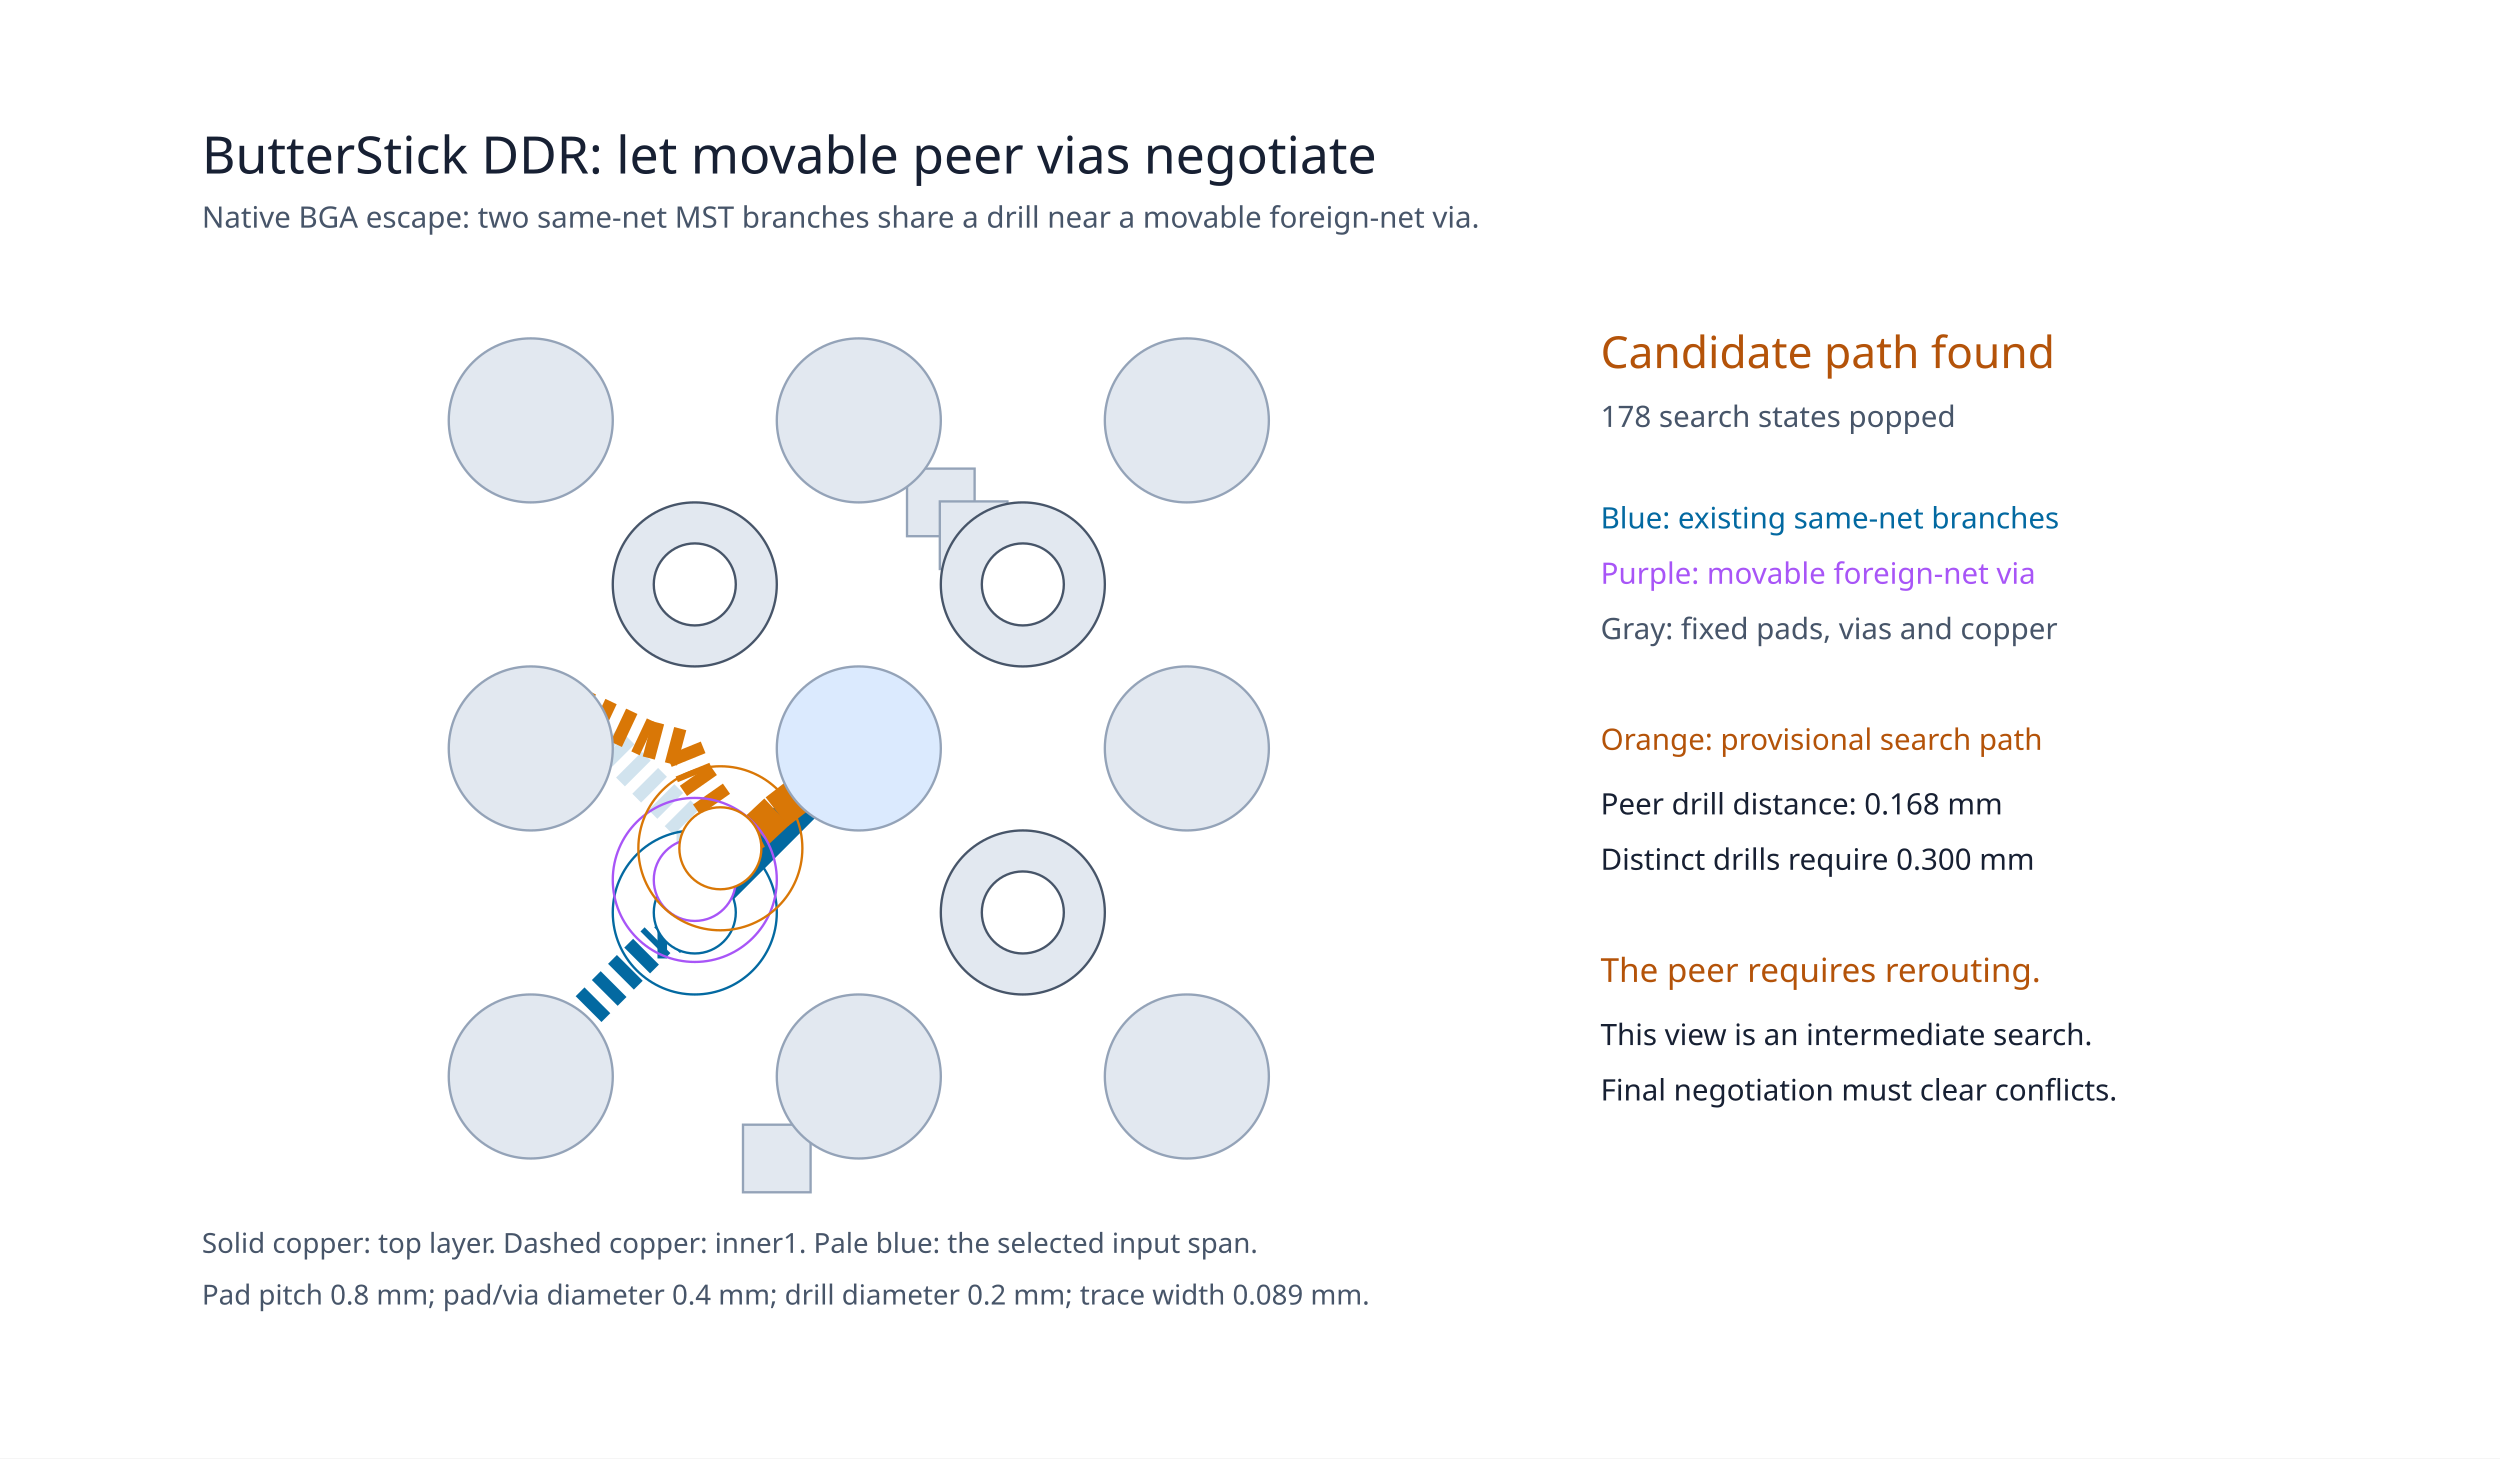
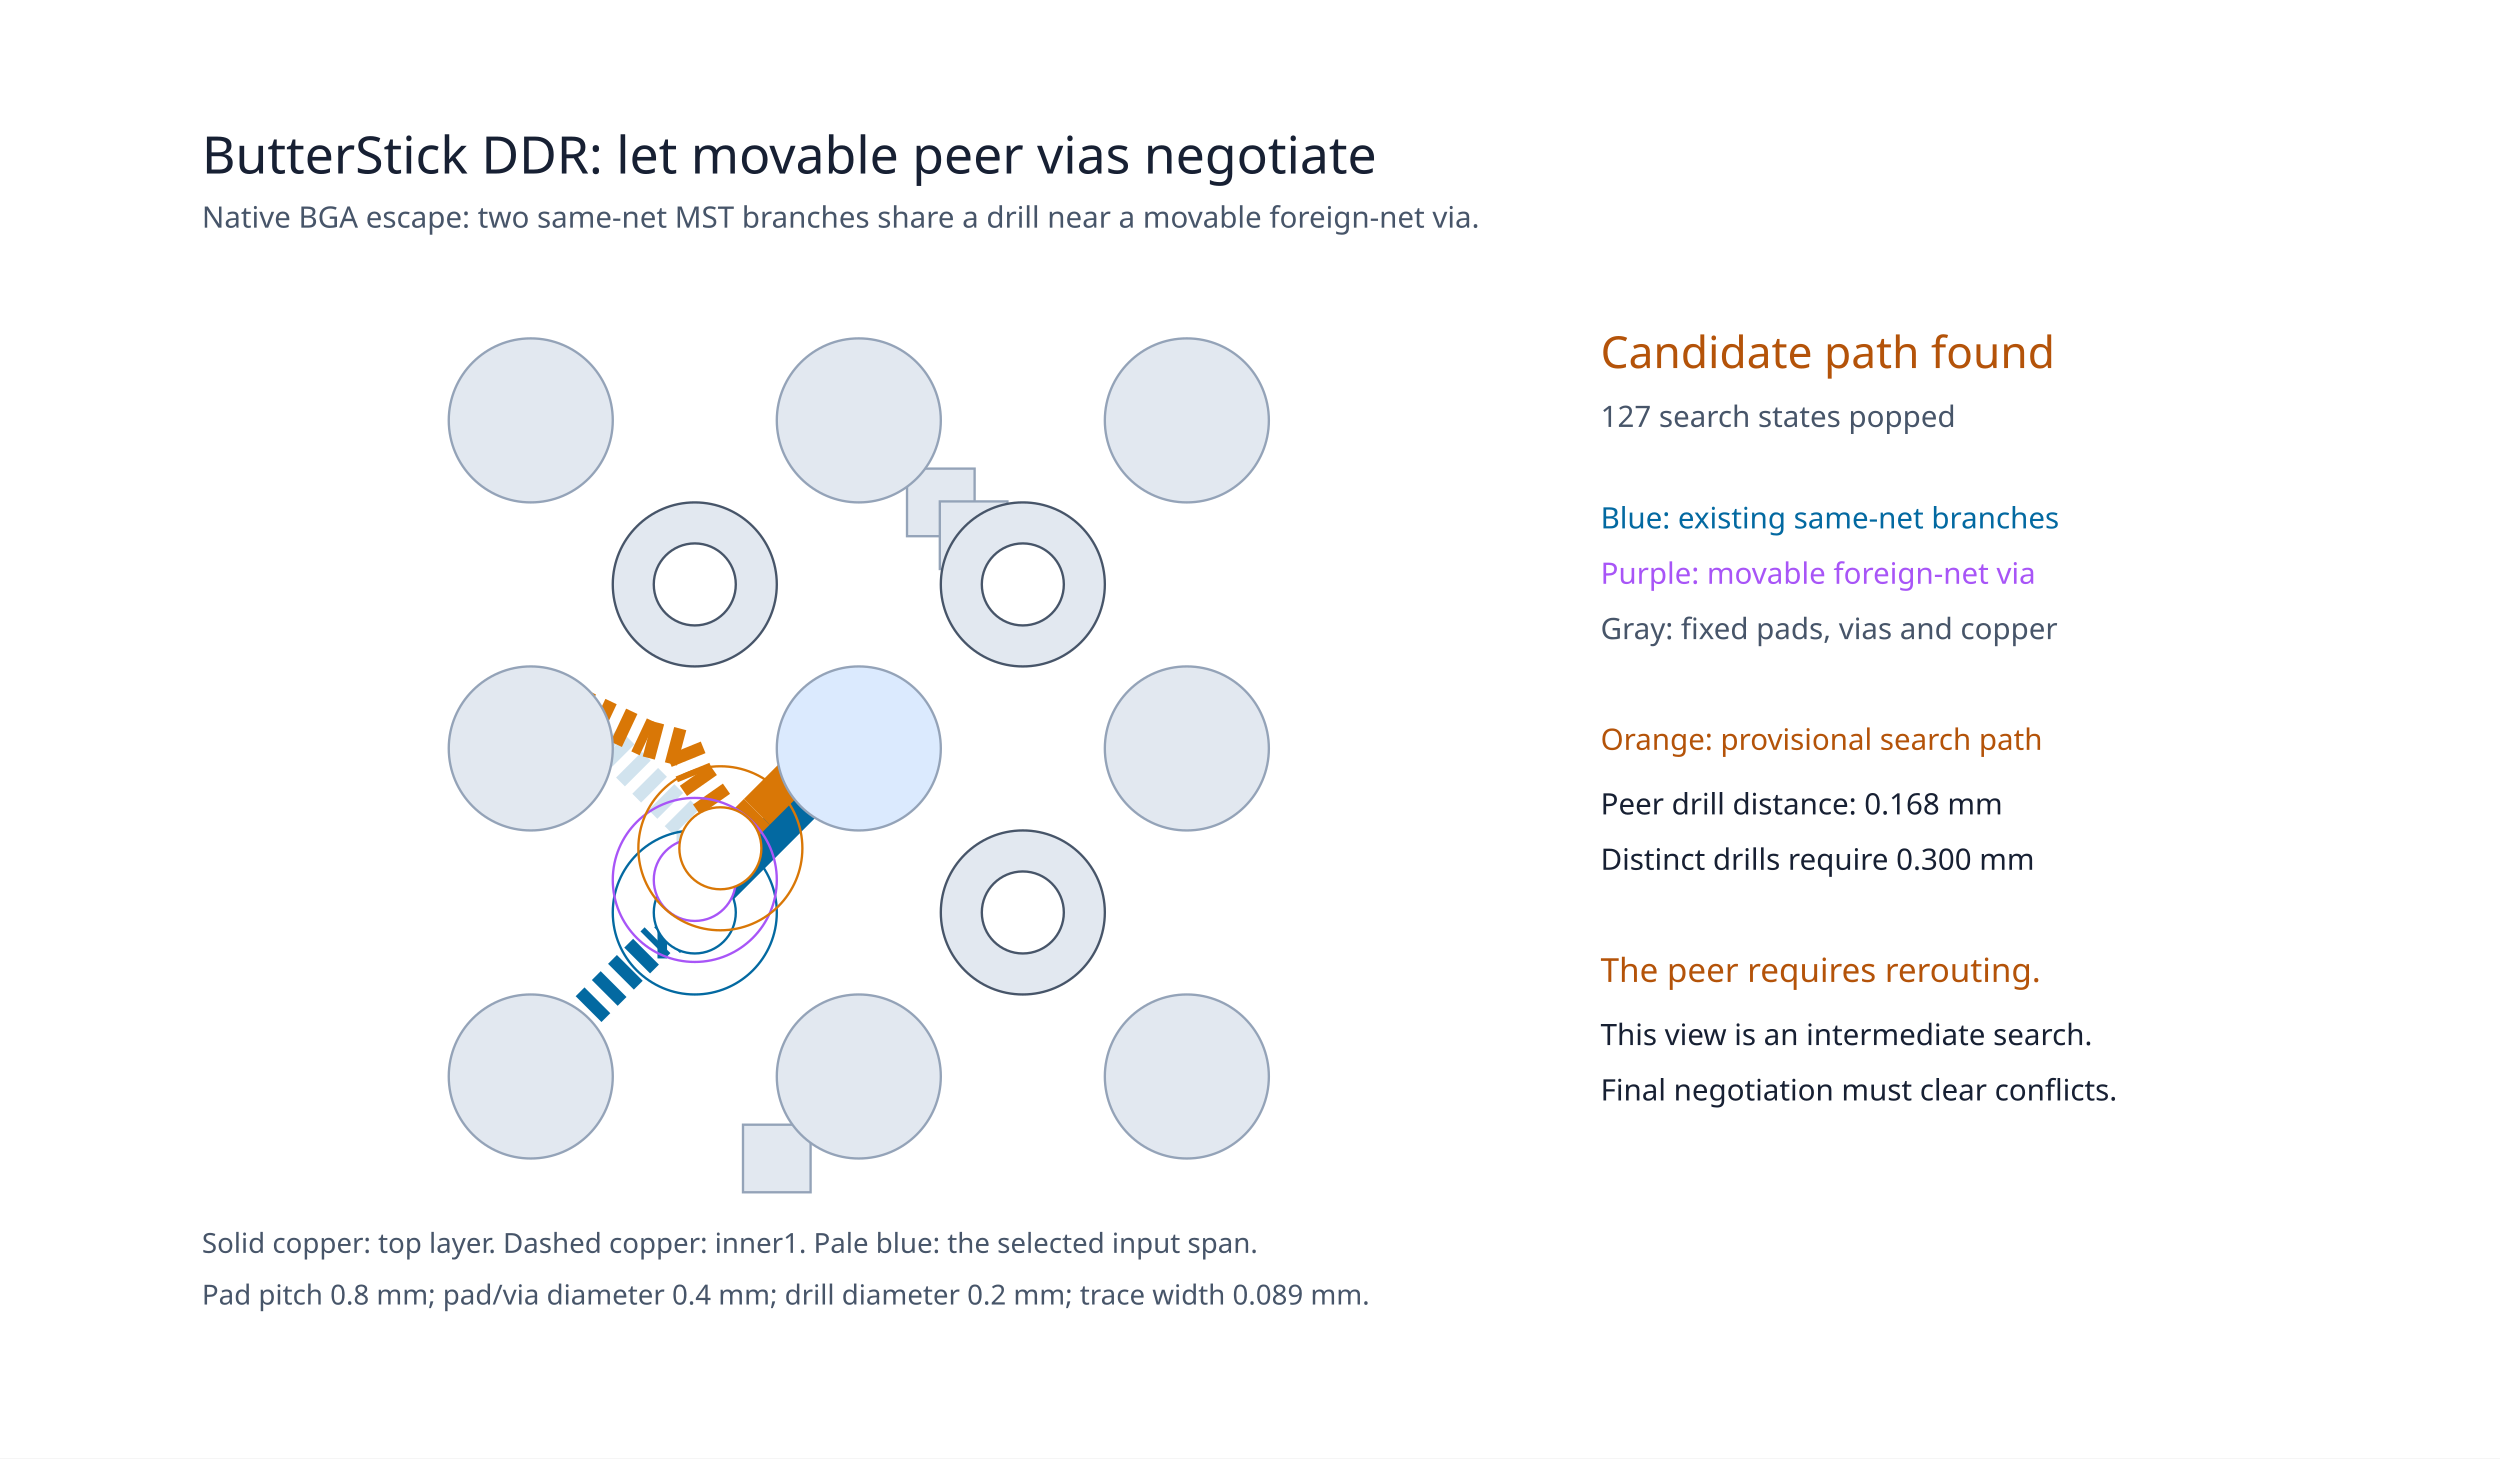
<svg xmlns="http://www.w3.org/2000/svg" width="1200" height="700" viewBox="0 0 1200 700">
  <rect width="100%" height="100%" fill="white" />
  <g>
-     <polyline data-points="223.97232913453288,331.9723291345328 241.3333333333333,349.3333333333333" data-type="line" data-label="" points="266.947,334.033 282.324,349.41" fill="none" stroke="rgba(3,105,161,0.18)" stroke-linejoin="round" stroke-width="17.517" stroke-dasharray="6 5" />
+     <polyline data-points="223.97232913453288,331.9723291345328 241.3333333333333,349.3333333333333" data-type="line" data-label="" points="266.947,334.033 282.324,349.41" fill="none" stroke="rgba(3,105,161,0.18)" stroke-width="17.517" stroke-dasharray="6 5" />
  </g>
  <g>
-     <polyline data-points="241.3333333333333,349.3333333333333 254.66666666666674,360.44444444444446" data-type="line" data-label="" points="282.324,349.41 294.133,359.251" fill="none" stroke="rgba(3,105,161,0.18)" stroke-linejoin="round" stroke-width="17.517" stroke-dasharray="6 5" />
+     <polyline data-points="241.3333333333333,349.3333333333333 254.66666666666674,360.44444444444446" data-type="line" data-label="" points="282.324,349.41 294.133,359.251" fill="none" stroke="rgba(3,105,161,0.18)" stroke-width="17.517" stroke-dasharray="6 5" />
  </g>
  <g>
-     <polyline data-points="254.66666666666674,360.44444444444446 299.1111111111112,404.8888888888889" data-type="line" data-label="" points="294.133,359.251 333.498,398.616" fill="none" stroke="rgba(3,105,161,0.18)" stroke-linejoin="round" stroke-width="17.517" stroke-dasharray="6 5" />
+     <polyline data-points="254.66666666666674,360.44444444444446 299.1111111111112,404.8888888888889" data-type="line" data-label="" points="294.133,359.251 333.498,398.616" fill="none" stroke="rgba(3,105,161,0.18)" stroke-width="17.517" stroke-dasharray="6 5" />
  </g>
  <g>
-     <polyline data-points="299.1111111111112,404.8888888888889 299.1111111111112,416" data-type="line" data-label="" points="333.498,398.616 333.498,408.457" fill="none" stroke="rgba(3,105,161,0.18)" stroke-linejoin="round" stroke-width="17.517" stroke-dasharray="6 5" />
+     <polyline data-points="299.1111111111112,404.8888888888889 299.1111111111112,416" data-type="line" data-label="" points="333.498,398.616 333.498,408.457" fill="none" stroke="rgba(3,105,161,0.18)" stroke-width="17.517" stroke-dasharray="6 5" />
  </g>
  <g>
-     <polyline data-points="299.1111111111112,416 299.55555555555566,431.1111111111111" data-type="line" data-label="" points="333.498,408.457 333.892,421.841" fill="none" stroke="rgba(3,105,161,0.18)" stroke-linejoin="round" stroke-width="17.517" stroke-dasharray="6 5" />
+     <polyline data-points="299.1111111111112,416 299.55555555555566,431.1111111111111" data-type="line" data-label="" points="333.498,408.457 333.892,421.841" fill="none" stroke="rgba(3,105,161,0.18)" stroke-width="17.517" stroke-dasharray="6 5" />
  </g>
  <g>
-     <polyline data-points="299.55555555555566,431.1111111111111 299.1113333333321,449.3331111111111" data-type="line" data-label="" points="333.892,421.841 333.499,437.981" fill="none" stroke="rgba(3,105,161,0.18)" stroke-linejoin="round" stroke-width="17.517" stroke-dasharray="6 5" />
+     <polyline data-points="299.55555555555566,431.1111111111111 299.1113333333321,449.3331111111111" data-type="line" data-label="" points="333.892,421.841 333.499,437.981" fill="none" stroke="rgba(3,105,161,0.18)" stroke-width="17.517" stroke-dasharray="6 5" />
  </g>
  <g>
-     <polyline data-points="299.1113333333321,449.3331111111111 299.1113333333333,449.3331111111111" data-type="line" data-label="" points="333.499,437.981 333.499,437.981" fill="none" stroke="rgba(3,105,161,0.18)" stroke-linejoin="round" stroke-width="17.517" />
+     <polyline data-points="299.1113333333321,449.3331111111111 299.1113333333333,449.3331111111111" data-type="line" data-label="" points="333.499,437.981 333.499,437.981" fill="none" stroke="rgba(3,105,161,0.18)" stroke-width="17.517" />
  </g>
  <g>
-     <polyline data-points="299.1113333333333,449.3331111111111 388,360.44444444444446" data-type="line" data-label="" points="333.499,437.981 412.229,359.251" fill="none" stroke="rgba(3,105,161,0.18)" stroke-linejoin="round" stroke-width="17.517" />
+     <polyline data-points="299.1113333333333,449.3331111111111 388,360.44444444444446" data-type="line" data-label="" points="333.499,437.981 412.229,359.251" fill="none" stroke="rgba(3,105,161,0.18)" stroke-width="17.517" />
  </g>
  <g>
-     <polyline data-points="223.97232913453288,519.2845000160264 278.8916254920158,464.36520365854346" data-type="line" data-label="" points="266.947,499.938 315.59,451.295" fill="none" stroke="#0369a1" stroke-linejoin="round" stroke-width="17.517" stroke-dasharray="6 5" />
+     <polyline data-points="223.97232913453288,519.2845000160264 278.8916254920158,464.36520365854346" data-type="line" data-label="" points="266.947,499.938 315.59,451.295" fill="none" stroke="#0369a1" stroke-width="17.517" stroke-dasharray="6 5" />
  </g>
  <g>
-     <polyline data-points="278.8916254920158,464.36520365854346 284.07924078589974,464.36520365854346" data-type="line" data-label="" points="315.59,451.295 320.184,451.295" fill="none" stroke="#0369a1" stroke-linejoin="round" stroke-width="17.517" stroke-dasharray="6 5" />
+     <polyline data-points="278.8916254920158,464.36520365854346 284.07924078589974,464.36520365854346" data-type="line" data-label="" points="315.59,451.295 320.184,451.295" fill="none" stroke="#0369a1" stroke-width="17.517" stroke-dasharray="6 5" />
  </g>
  <g>
-     <polyline data-points="284.07924078589974,464.36520365854346 299.1113333333321,449.3331111111111" data-type="line" data-label="" points="320.184,451.295 333.499,437.981" fill="none" stroke="#0369a1" stroke-linejoin="round" stroke-width="17.517" stroke-dasharray="6 5" />
+     <polyline data-points="284.07924078589974,464.36520365854346 299.1113333333321,449.3331111111111" data-type="line" data-label="" points="320.184,451.295 333.499,437.981" fill="none" stroke="#0369a1" stroke-width="17.517" stroke-dasharray="6 5" />
  </g>
  <g>
-     <polyline data-points="299.1113333333321,449.3331111111111 299.1113333333333,449.3331111111111" data-type="line" data-label="" points="333.499,437.981 333.499,437.981" fill="none" stroke="#0369a1" stroke-linejoin="round" stroke-width="17.517" />
+     <polyline data-points="299.1113333333321,449.3331111111111 299.1113333333333,449.3331111111111" data-type="line" data-label="" points="333.499,437.981 333.499,437.981" fill="none" stroke="#0369a1" stroke-width="17.517" />
  </g>
  <g>
-     <polyline data-points="299.1113333333333,449.3331111111111 388,360.44444444444446" data-type="line" data-label="" points="333.499,437.981 412.229,359.251" fill="none" stroke="#0369a1" stroke-linejoin="round" stroke-width="17.517" />
+     <polyline data-points="299.1113333333333,449.3331111111111 388,360.44444444444446" data-type="line" data-label="" points="333.499,437.981 412.229,359.251" fill="none" stroke="#0369a1" stroke-width="17.517" />
  </g>
  <g>
-     <polyline data-points="223.97232913453288,331.9723291345328 273.41677357897737,355.22222222222223" data-type="line" data-label="" points="266.947,334.033 310.741,354.625" fill="none" stroke="#d97706" stroke-linejoin="round" stroke-width="17.517" stroke-dasharray="6 5" />
+     <polyline data-points="223.97232913453288,331.9723291345328 273.41677357897737,355.22222222222223" data-type="line" data-label="" points="266.947,334.033 310.741,354.625" fill="none" stroke="#d97706" stroke-width="17.517" stroke-dasharray="6 5" />
  </g>
  <g>
-     <polyline data-points="273.41677357897737,355.22222222222223 293.194551356755,360.44444444444446" data-type="line" data-label="" points="310.741,354.625 328.258,359.251" fill="none" stroke="#d97706" stroke-linejoin="round" stroke-width="17.517" stroke-dasharray="6 5" />
+     <polyline data-points="273.41677357897737,355.22222222222223 293.194551356755,360.44444444444446" data-type="line" data-label="" points="310.741,354.625 328.258,359.251" fill="none" stroke="#d97706" stroke-width="17.517" stroke-dasharray="6 5" />
  </g>
  <g>
-     <polyline data-points="293.194551356755,360.44444444444446 299.1111111111112,375" data-type="line" data-label="" points="328.258,359.251 333.498,372.143" fill="none" stroke="#d97706" stroke-linejoin="round" stroke-width="17.517" stroke-dasharray="6 5" />
+     <polyline data-points="293.194551356755,360.44444444444446 299.1111111111112,375" data-type="line" data-label="" points="328.258,359.251 333.498,372.143" fill="none" stroke="#d97706" stroke-width="17.517" stroke-dasharray="6 5" />
  </g>
  <g>
-     <polyline data-points="299.1111111111112,375 312.9723291345329,394.77777777777777" data-type="line" data-label="" points="333.498,372.143 345.775,389.66" fill="none" stroke="#d97706" stroke-linejoin="round" stroke-width="17.517" stroke-dasharray="6 5" />
+     <polyline data-points="299.1111111111112,375 312.9723291345329,394.77777777777777" data-type="line" data-label="" points="333.498,372.143 345.775,389.66" fill="none" stroke="#d97706" stroke-width="17.517" stroke-dasharray="6 5" />
  </g>
  <g>
-     <polyline data-points="312.9723291345329,394.77777777777777 312.9723291345329,404.8888888888889" data-type="line" data-label="" points="345.775,389.66 345.775,398.616" fill="none" stroke="#d97706" stroke-linejoin="round" stroke-width="17.517" stroke-dasharray="6 5" />
+     <polyline data-points="312.9723291345329,394.77777777777777 312.9723291345329,414.55555555555554" data-type="line" data-label="" points="345.775,389.66 345.775,407.178" fill="none" stroke="#d97706" stroke-width="17.517" stroke-dasharray="6 5" />
  </g>
  <g>
-     <polyline data-points="312.9723291345329,404.8888888888889 312.9723291345329,414.55555555555554" data-type="line" data-label="" points="345.775,398.616 345.775,407.178" fill="none" stroke="#d97706" stroke-linejoin="round" stroke-width="17.517" stroke-dasharray="6 5" />
+     <polyline data-points="312.9723291345329,414.55555555555554 332.75010691231057,394.77777777777777" data-type="line" data-label="" points="345.775,407.178 363.293,389.66" fill="none" stroke="#d97706" stroke-width="17.517" />
  </g>
  <g>
-     <polyline data-points="312.9723291345329,414.55555555555554 332.75010691231057,404.8888888888889" data-type="line" data-label="" points="345.775,407.178 363.293,398.616" fill="none" stroke="#d97706" stroke-linejoin="round" stroke-width="17.517" />
+     <polyline data-points="332.75010691231057,394.77777777777777 352.52788469008846,375" data-type="line" data-label="" points="363.293,389.66 380.81,372.143" fill="none" stroke="#d97706" stroke-width="17.517" />
  </g>
  <g>
-     <polyline data-points="332.75010691231057,404.8888888888889 343.55555555555554,394.77777777777777" data-type="line" data-label="" points="363.293,398.616 372.863,389.66" fill="none" stroke="#d97706" stroke-linejoin="round" stroke-width="17.517" />
-   </g>
-   <g>
-     <polyline data-points="343.55555555555554,394.77777777777777 388,360.44444444444446" data-type="line" data-label="" points="372.863,389.66 412.229,359.251" fill="none" stroke="#d97706" stroke-linejoin="round" stroke-width="17.517" />
+     <polyline data-points="352.52788469008846,375 388,360.44444444444446" data-type="line" data-label="" points="380.81,372.143 412.229,359.251" fill="none" stroke="#d97706" stroke-width="17.517" />
  </g>
  <g>
    <rect data-type="rect" data-label="" data-x="600" data-y="350" x="68.571" y="40" width="1062.857" height="620" fill="transparent" stroke="none" stroke-width="1.129" />
  </g>
  <g>
    <rect data-type="rect" data-label="" data-x="432.4444444444441" data-y="227.1111111111117" x="435.37" y="224.932" width="32.447" height="32.447" fill="#e2e8f0" stroke="#94a3b8" stroke-width="1.129" />
  </g>
  <g>
    <rect data-type="rect" data-label="" data-x="450.22222222222206" data-y="244.88888888888923" x="451.116" y="240.678" width="32.447" height="32.447" fill="#e2e8f0" stroke="#94a3b8" stroke-width="1.129" />
  </g>
  <g>
    <rect data-type="rect" data-label="" data-x="343.5555555555551" data-y="582.6666666666672" x="356.64" y="539.853" width="32.447" height="32.447" fill="#e2e8f0" stroke="#94a3b8" stroke-width="1.129" />
  </g>
  <circle data-type="circle" data-label="" data-x="210.22222222222106" data-y="538.2222222222235" cx="254.768" cy="516.711" r="39.365" fill="#e2e8f0" stroke="#94a3b8" stroke-width="1.129" />
  <circle data-type="circle" data-label="" data-x="210.22222222222106" data-y="360.4444444444457" cx="254.768" cy="359.251" r="39.365" fill="#e2e8f0" stroke="#94a3b8" stroke-width="1.129" />
  <circle data-type="circle" data-label="" data-x="210.22222222222106" data-y="182.6666666666679" cx="254.768" cy="201.79" r="39.365" fill="#e2e8f0" stroke="#94a3b8" stroke-width="1.129" />
  <circle data-type="circle" data-label="" data-x="387.9999999999988" data-y="538.2222222222235" cx="412.229" cy="516.711" r="39.365" fill="#e2e8f0" stroke="#94a3b8" stroke-width="1.129" />
  <circle data-type="circle" data-label="" data-x="387.9999999999988" data-y="360.4444444444457" cx="412.229" cy="359.251" r="39.365" fill="#dbeafe" stroke="#94a3b8" stroke-width="1.129" />
  <circle data-type="circle" data-label="" data-x="387.9999999999988" data-y="182.6666666666679" cx="412.229" cy="201.79" r="39.365" fill="#e2e8f0" stroke="#94a3b8" stroke-width="1.129" />
  <circle data-type="circle" data-label="" data-x="565.7777777777766" data-y="538.2222222222235" cx="569.689" cy="516.711" r="39.365" fill="#e2e8f0" stroke="#94a3b8" stroke-width="1.129" />
  <circle data-type="circle" data-label="" data-x="565.7777777777766" data-y="360.4444444444457" cx="569.689" cy="359.251" r="39.365" fill="#e2e8f0" stroke="#94a3b8" stroke-width="1.129" />
  <circle data-type="circle" data-label="" data-x="565.7777777777766" data-y="182.6666666666679" cx="569.689" cy="201.79" r="39.365" fill="#e2e8f0" stroke="#94a3b8" stroke-width="1.129" />
  <circle data-type="circle" data-label="" data-x="299.1111111111112" data-y="271.5555555555555" cx="333.498" cy="280.521" r="39.365" fill="#e2e8f0" stroke="#475569" stroke-width="1.129" />
  <circle data-type="circle" data-label="" data-x="299.1111111111112" data-y="271.5555555555555" cx="333.498" cy="280.521" r="19.683" fill="white" stroke="#475569" stroke-width="1.129" />
  <circle data-type="circle" data-label="" data-x="476.88888888888914" data-y="271.5555555555555" cx="490.959" cy="280.521" r="39.365" fill="#e2e8f0" stroke="#475569" stroke-width="1.129" />
  <circle data-type="circle" data-label="" data-x="476.88888888888914" data-y="271.5555555555555" cx="490.959" cy="280.521" r="19.683" fill="white" stroke="#475569" stroke-width="1.129" />
  <circle data-type="circle" data-label="" data-x="476.88888888888914" data-y="449.33333333333326" cx="490.959" cy="437.981" r="39.365" fill="#e2e8f0" stroke="#475569" stroke-width="1.129" />
  <circle data-type="circle" data-label="" data-x="476.88888888888914" data-y="449.33333333333326" cx="490.959" cy="437.981" r="19.683" fill="white" stroke="#475569" stroke-width="1.129" />
  <circle data-type="circle" data-label="" data-x="299.1113333333321" data-y="449.3331111111111" cx="333.499" cy="437.981" r="39.365" fill="transparent" stroke="#0369a1" stroke-width="1.129" />
  <circle data-type="circle" data-label="" data-x="299.1113333333321" data-y="449.3331111111111" cx="333.499" cy="437.981" r="19.683" fill="white" stroke="#0369a1" stroke-width="1.129" />
  <circle data-type="circle" data-label="" data-x="299.1111111111112" data-y="431.7089022135011" cx="333.498" cy="422.371" r="39.365" fill="transparent" stroke="#a855f7" stroke-width="1.129" />
  <circle data-type="circle" data-label="" data-x="299.1111111111112" data-y="431.7089022135011" cx="333.498" cy="422.371" r="19.683" fill="white" stroke="#a855f7" stroke-width="1.129" />
  <circle data-type="circle" data-label="" data-x="312.9723291345329" data-y="414.55555555555554" cx="345.775" cy="407.178" r="39.365" fill="transparent" stroke="#d97706" stroke-width="1.129" />
  <circle data-type="circle" data-label="" data-x="312.9723291345329" data-y="414.55555555555554" cx="345.775" cy="407.178" r="19.683" fill="white" stroke="#d97706" stroke-width="1.129" />
  <text data-type="text" data-label="ButterStick DDR: let movable peer vias negotiate" data-x="32" data-y="38" x="96.914" y="73.657" fill="#172033" font-size="24.8" font-family="sans-serif" text-anchor="start" dominant-baseline="central">ButterStick DDR: let movable peer vias negotiate</text>
  <text data-type="text" data-label="Native BGA escape: two same-net MST branches share a drill near a movable foreign-net via." data-x="32" data-y="72" x="96.914" y="103.771" fill="#475569" font-size="14.171" font-family="sans-serif" text-anchor="start" dominant-baseline="central">Native BGA escape: two same-net MST branches share a drill near a movable foreign-net via.</text>
  <text data-type="text" data-label="Candidate path found" data-x="790" data-y="145" x="768.286" y="168.429" fill="#b45309" font-size="21.257" font-family="sans-serif" text-anchor="start" dominant-baseline="central">Candidate path found</text>
-   <text data-type="text" data-label="178 search states popped" data-x="790" data-y="180" x="768.286" y="199.429" fill="#475569" font-size="14.171" font-family="sans-serif" text-anchor="start" dominant-baseline="central">178 search states popped</text>
+   <text data-type="text" data-label="127 search states popped" data-x="790" data-y="180" x="768.286" y="199.429" fill="#475569" font-size="14.171" font-family="sans-serif" text-anchor="start" dominant-baseline="central">127 search states popped</text>
  <text data-type="text" data-label="Blue: existing same-net branches" data-x="790" data-y="235" x="768.286" y="248.143" fill="#0369a1" font-size="14.171" font-family="sans-serif" text-anchor="start" dominant-baseline="central">Blue: existing same-net branches</text>
  <text data-type="text" data-label="Purple: movable foreign-net via" data-x="790" data-y="265" x="768.286" y="274.714" fill="#a855f7" font-size="14.171" font-family="sans-serif" text-anchor="start" dominant-baseline="central">Purple: movable foreign-net via</text>
  <text data-type="text" data-label="Gray: fixed pads, vias and copper" data-x="790" data-y="295" x="768.286" y="301.286" fill="#475569" font-size="14.171" font-family="sans-serif" text-anchor="start" dominant-baseline="central">Gray: fixed pads, vias and copper</text>
+   <text data-type="text" data-label="The peer requires rerouting." data-x="790" data-y="480" x="768.286" y="465.143" fill="#b45309" font-size="15.943" font-family="sans-serif" text-anchor="start" dominant-baseline="central">The peer requires rerouting.</text>
+   <text data-type="text" data-label="This view is an intermediate search." data-x="790" data-y="515" x="768.286" y="496.143" fill="#172033" font-size="14.171" font-family="sans-serif" text-anchor="start" dominant-baseline="central">This view is an intermediate search.</text>
+   <text data-type="text" data-label="Final negotiation must clear conflicts." data-x="790" data-y="545" x="768.286" y="522.714" fill="#172033" font-size="14.171" font-family="sans-serif" text-anchor="start" dominant-baseline="central">Final negotiation must clear conflicts.</text>
  <text data-type="text" data-label="Orange: provisional search path" data-x="790" data-y="355" x="768.286" y="354.429" fill="#b45309" font-size="14.171" font-family="sans-serif" text-anchor="start" dominant-baseline="central">Orange: provisional search path</text>
  <text data-type="text" data-label="Peer drill distance: 0.168 mm" data-x="790" data-y="390" x="768.286" y="385.429" fill="#172033" font-size="14.171" font-family="sans-serif" text-anchor="start" dominant-baseline="central">Peer drill distance: 0.168 mm</text>
  <text data-type="text" data-label="Distinct drills require 0.300 mm" data-x="790" data-y="420" x="768.286" y="412" fill="#172033" font-size="14.171" font-family="sans-serif" text-anchor="start" dominant-baseline="central">Distinct drills require 0.300 mm</text>
-   <text data-type="text" data-label="The peer requires rerouting." data-x="790" data-y="480" x="768.286" y="465.143" fill="#b45309" font-size="15.943" font-family="sans-serif" text-anchor="start" dominant-baseline="central">The peer requires rerouting.</text>
-   <text data-type="text" data-label="This view is an intermediate search." data-x="790" data-y="515" x="768.286" y="496.143" fill="#172033" font-size="14.171" font-family="sans-serif" text-anchor="start" dominant-baseline="central">This view is an intermediate search.</text>
-   <text data-type="text" data-label="Final negotiation must clear conflicts." data-x="790" data-y="545" x="768.286" y="522.714" fill="#172033" font-size="14.171" font-family="sans-serif" text-anchor="start" dominant-baseline="central">Final negotiation must clear conflicts.</text>
  <text data-type="text" data-label="Solid copper: top layer. Dashed copper: inner1. Pale blue: the selected input span." data-x="32" data-y="628" x="96.914" y="596.229" fill="#475569" font-size="13.286" font-family="sans-serif" text-anchor="start" dominant-baseline="central">Solid copper: top layer. Dashed copper: inner1. Pale blue: the selected input span.</text>
  <text data-type="text" data-label="Pad pitch 0.8 mm; pad/via diameter 0.4 mm; drill diameter 0.2 mm; trace width 0.089 mm." data-x="32" data-y="656" x="96.914" y="621.029" fill="#475569" font-size="13.286" font-family="sans-serif" text-anchor="start" dominant-baseline="central">Pad pitch 0.8 mm; pad/via diameter 0.4 mm; drill diameter 0.2 mm; trace width 0.089 mm.</text>
  <g id="crosshair" style="display: none">
    <line id="crosshair-h" y1="0" y2="700" stroke="#666" stroke-width="0.5" />
    <line id="crosshair-v" x1="0" x2="1200" stroke="#666" stroke-width="0.5" />
    <text id="coordinates" font-family="monospace" font-size="12" fill="#666" />
  </g>
</svg>
